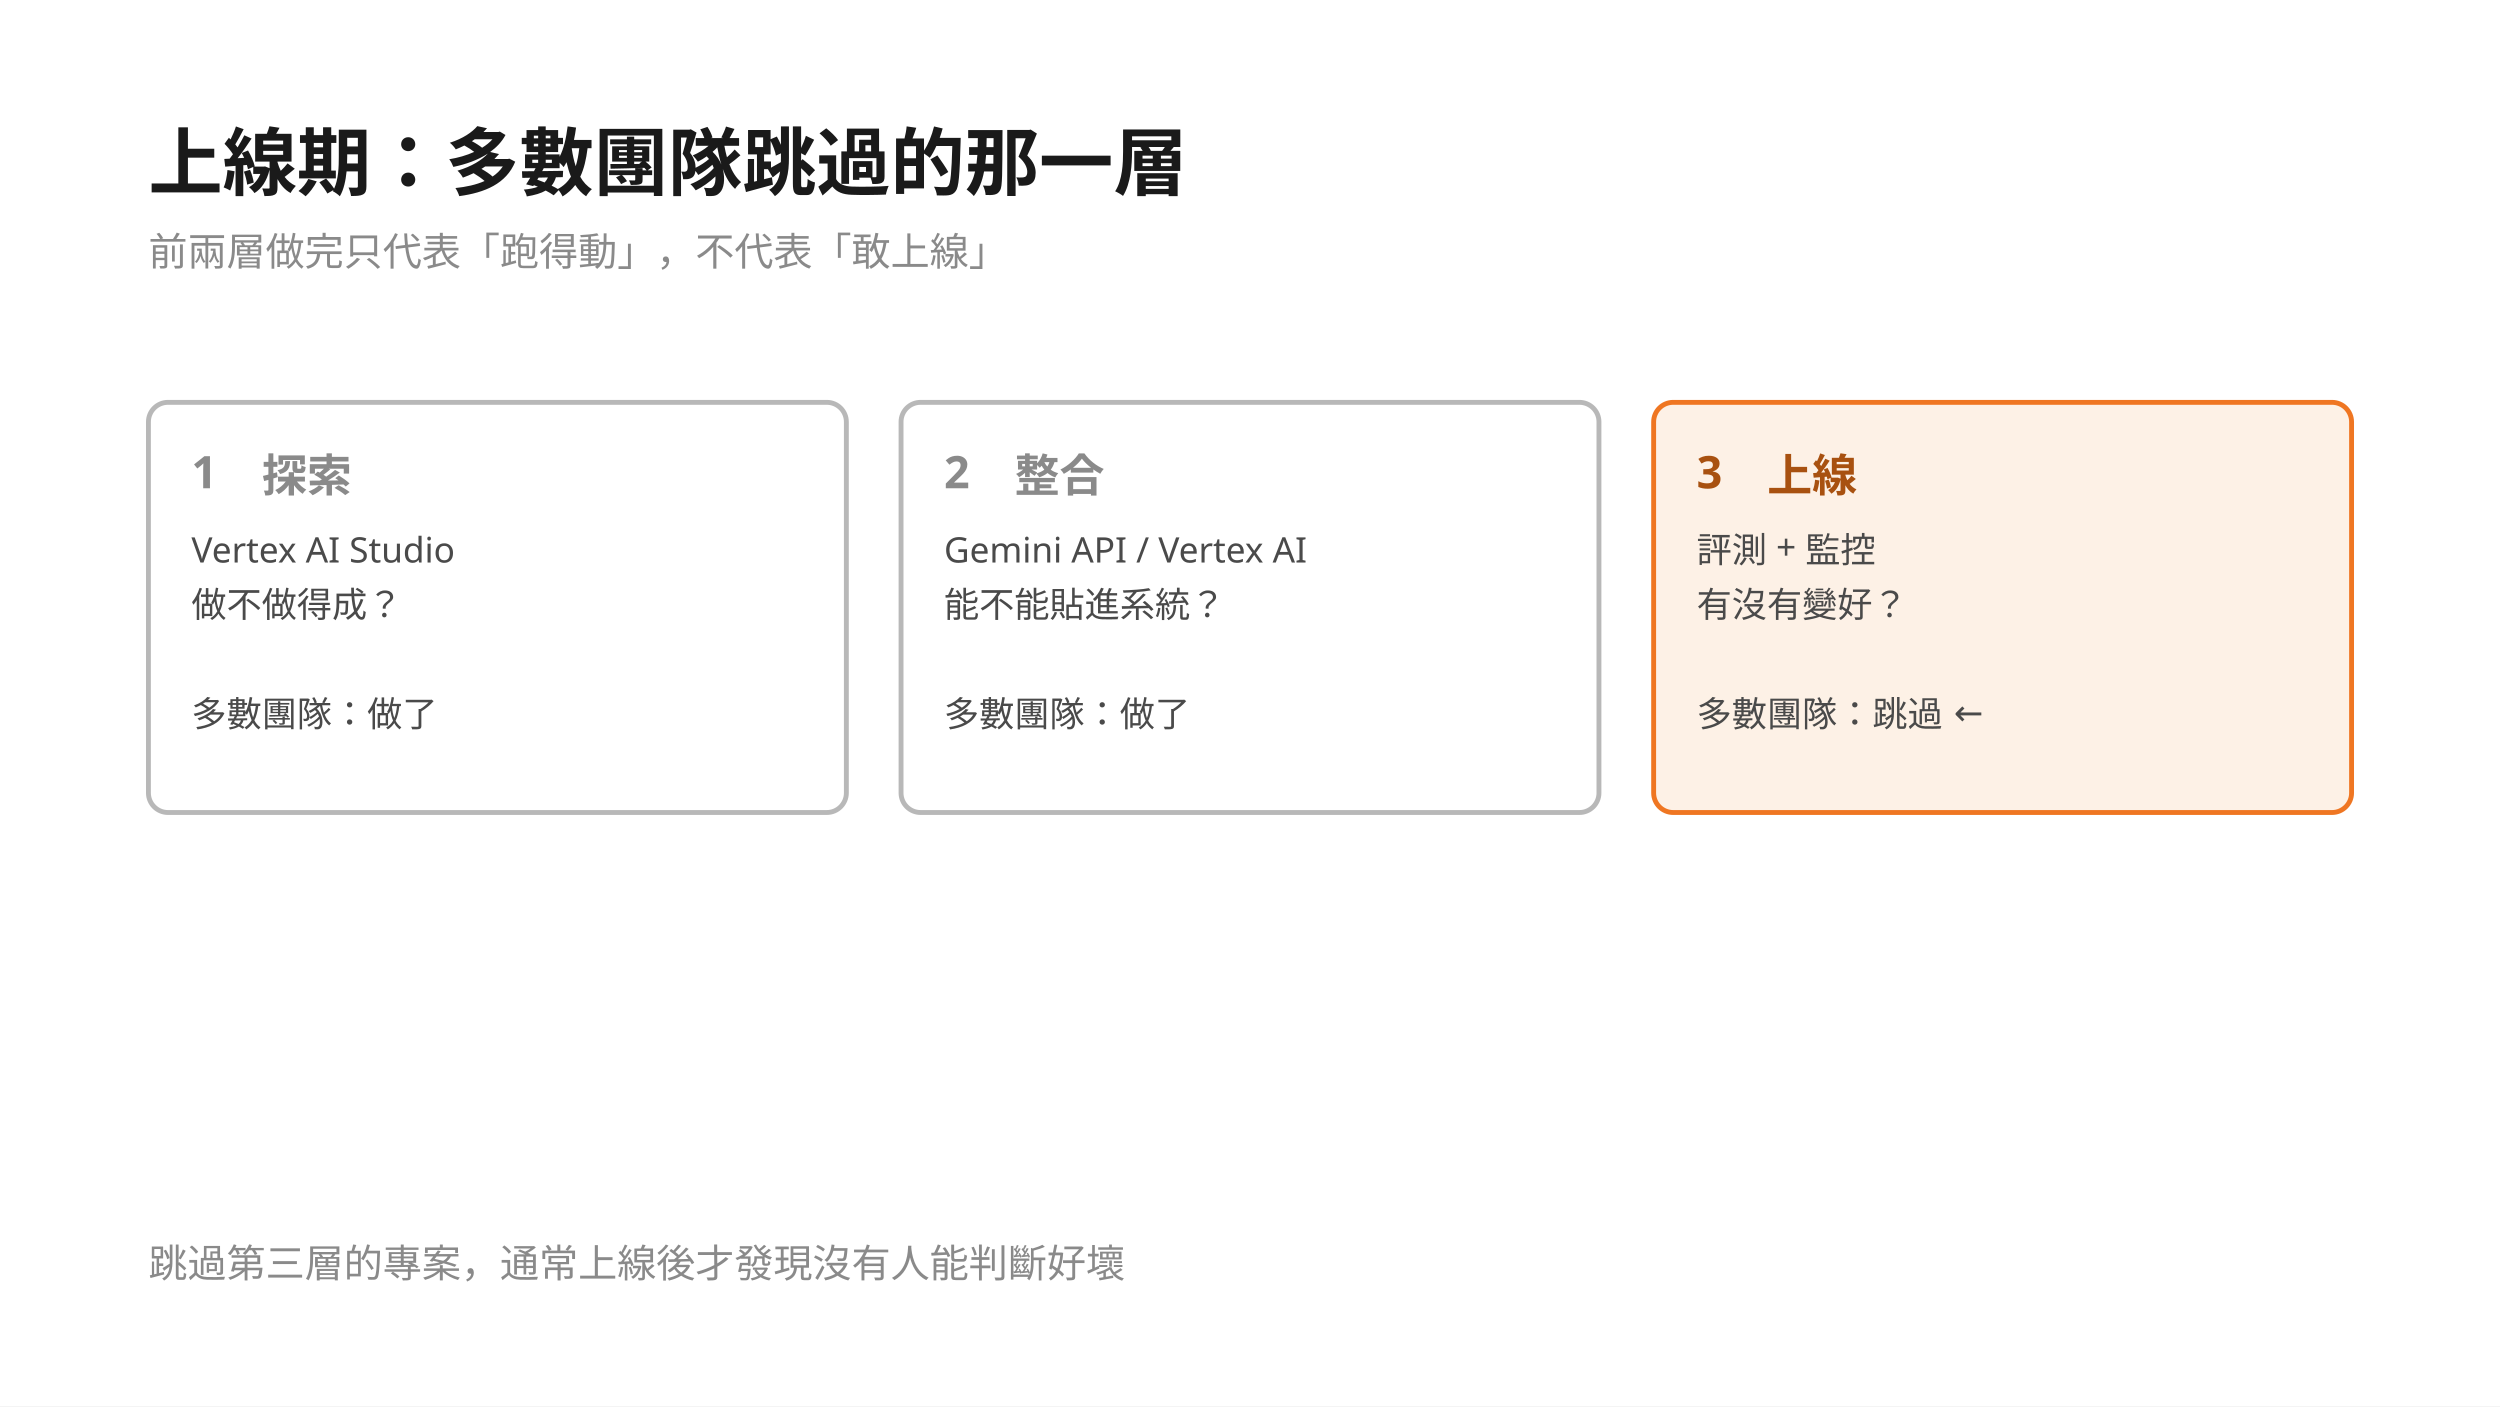
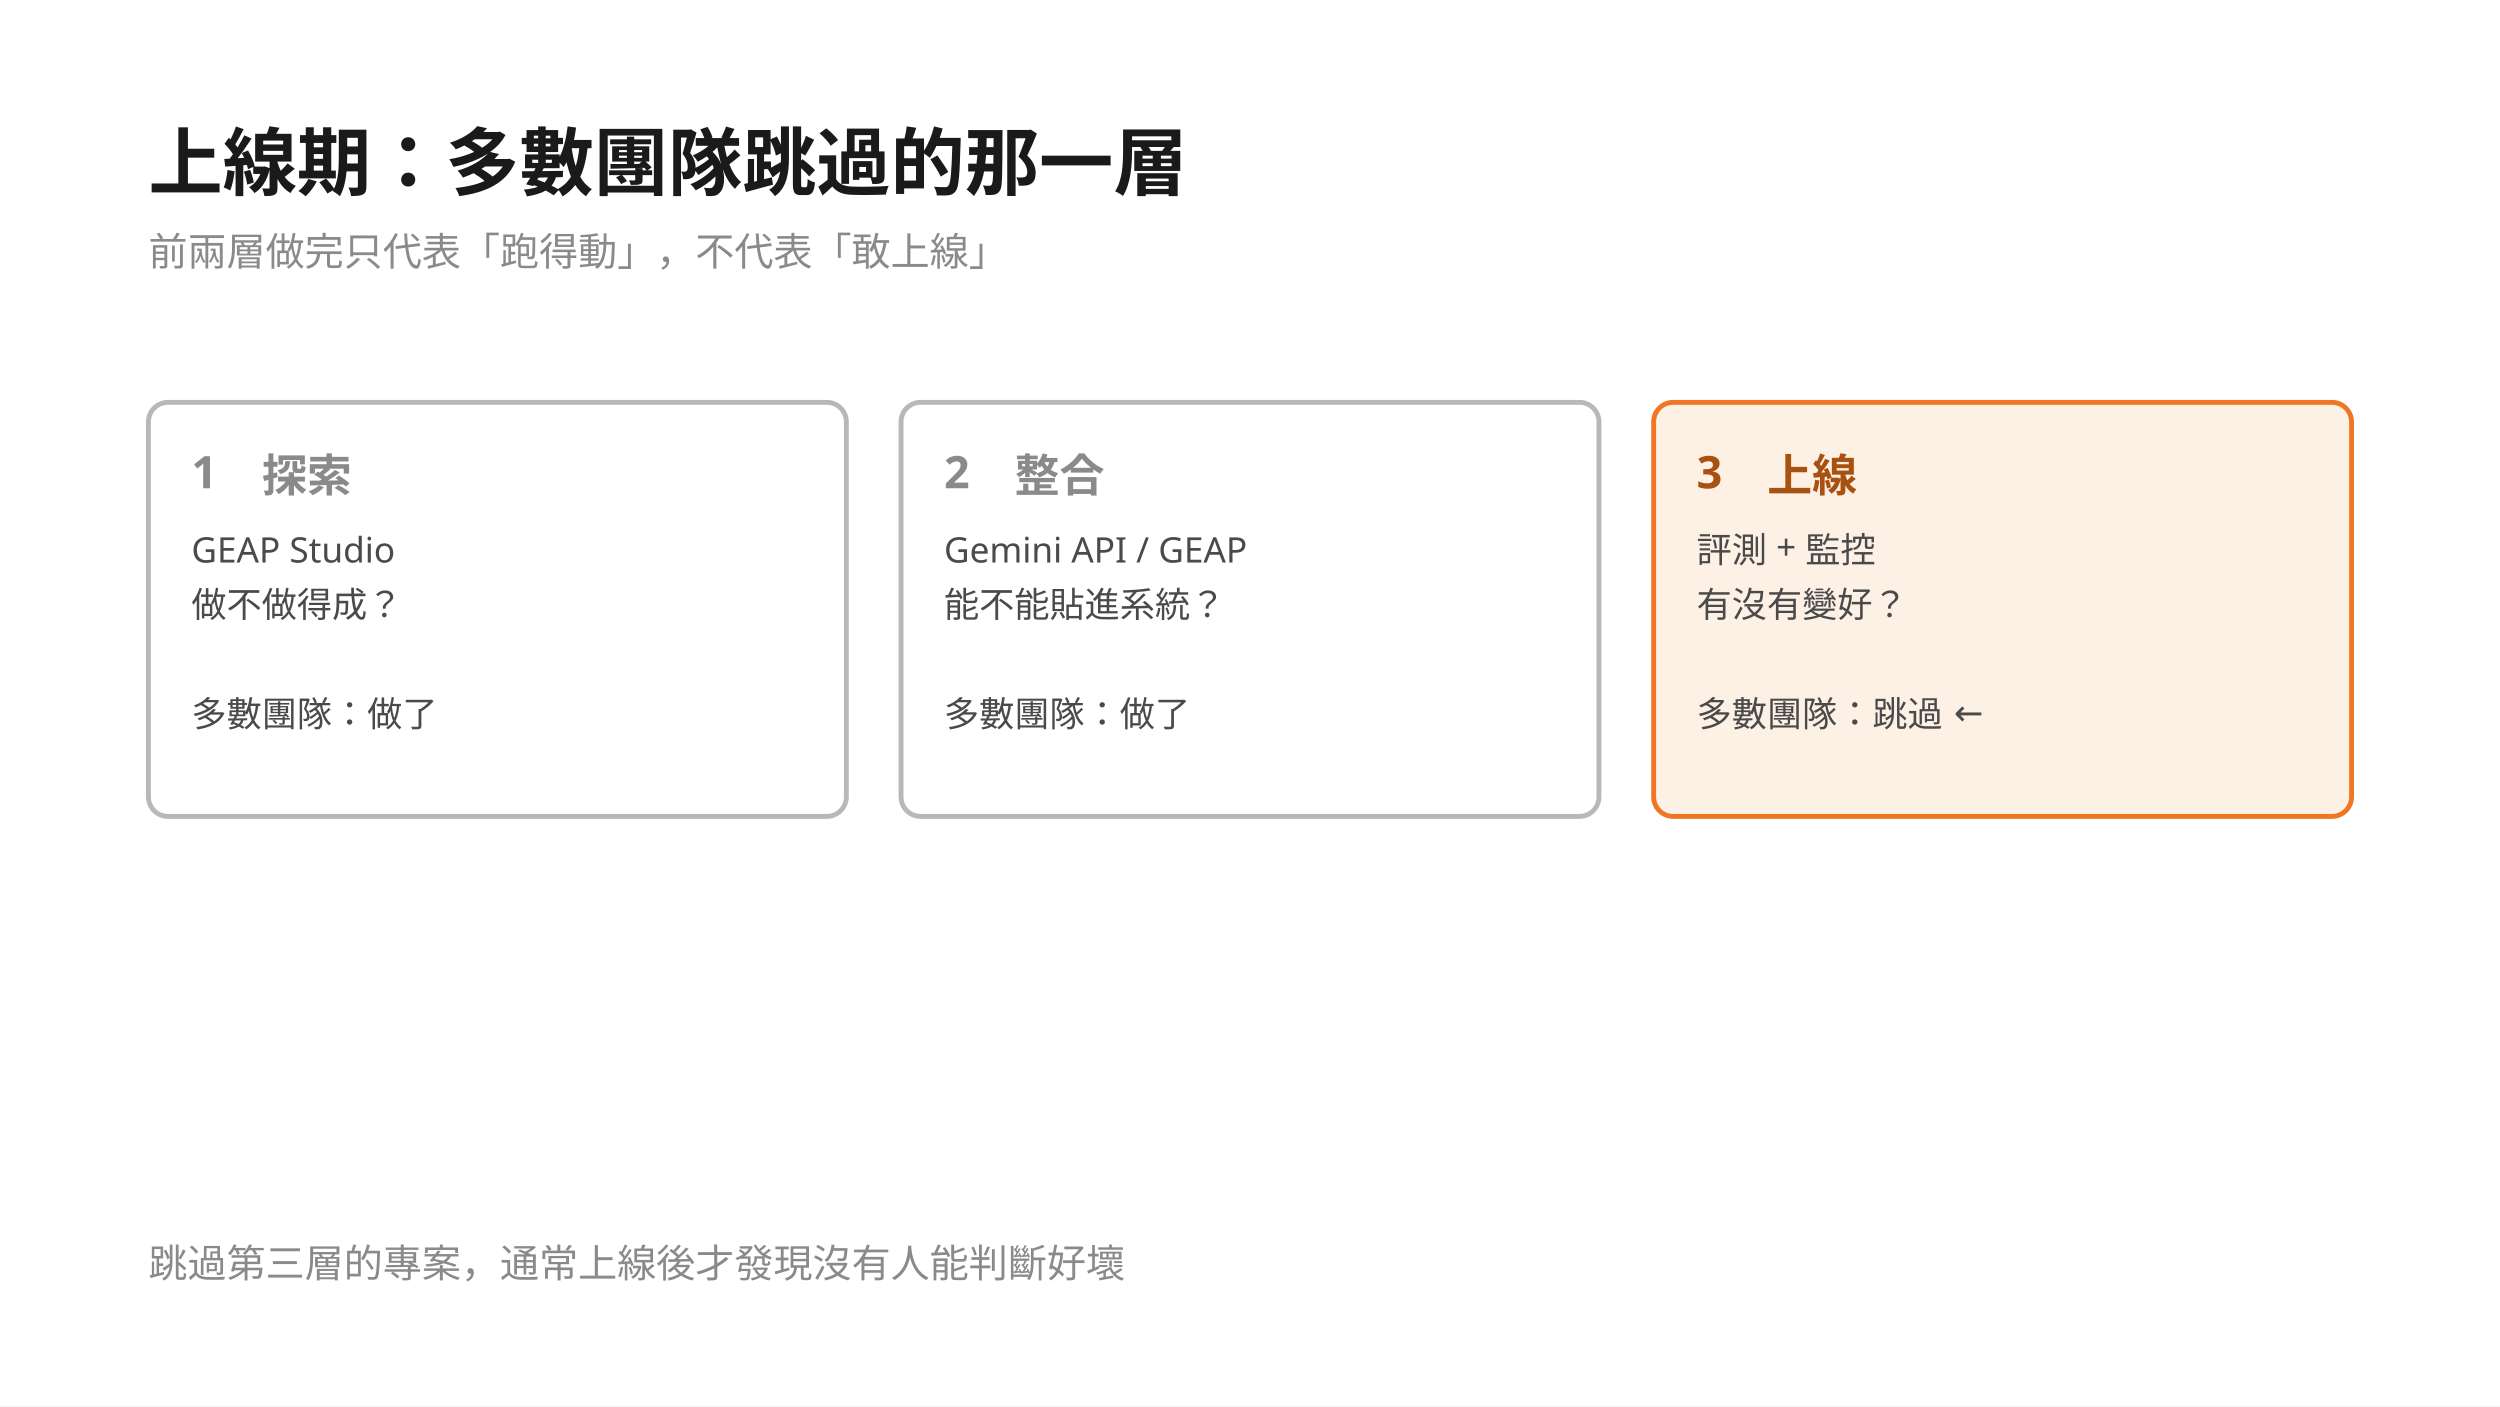
<svg xmlns="http://www.w3.org/2000/svg" viewBox="0 0 1280 720" width="1280" height="720" font-family="'PingFang TC','Noto Sans TC','Microsoft JhengHei','Hiragino Sans TC',sans-serif">
  <rect width="1280" height="720" fill="#ffffff" />
  <text x="76" y="97" font-size="38" fill="#1A1A1A" font-weight="700">上線期：多數團隊跳過的那一層</text>
  <text x="76" y="136" font-size="20" fill="#8A8A8A">前兩層做完只代表「跑得動」，不代表「敢上線」</text>
-   <rect x="76.0" y="206" width="357.333" height="210" rx="10" fill="#ffffff" stroke="#B8B8B8" stroke-width="2.5" />
+   <rect x="76.0" y="206" width="357.333" height="212" rx="10" fill="#ffffff" stroke="#B8B8B8" stroke-width="2.5" />
  <text x="98.0" y="250" font-size="23" fill="#8A8A8A" font-weight="700">1　探索</text>
-   <text x="98.0" y="288" font-size="18" fill="#4A4A4A">Vertex AI Studio</text>
+   <text x="98.0" y="288" font-size="18" fill="#4A4A4A">GEAP Studio</text>
  <text x="98.0" y="316" font-size="18" fill="#4A4A4A">做不做得成？</text>
  <text x="98.0" y="344" font-size="18" fill="#4A4A4A" />
  <text x="98.0" y="372" font-size="18" fill="#4A4A4A">多數團隊：做了</text>
-   <rect x="461.333" y="206" width="357.333" height="210" rx="10" fill="#ffffff" stroke="#B8B8B8" stroke-width="2.5" />
+   <rect x="461.333" y="206" width="357.333" height="212" rx="10" fill="#ffffff" stroke="#B8B8B8" stroke-width="2.5" />
  <text x="483.333" y="250" font-size="23" fill="#8A8A8A" font-weight="700">2　整合</text>
-   <text x="483.333" y="288" font-size="18" fill="#4A4A4A">Gemini API / Vertex AI</text>
+   <text x="483.333" y="288" font-size="18" fill="#4A4A4A">Gemini API / GEAP</text>
  <text x="483.333" y="316" font-size="18" fill="#4A4A4A">能不能貼進系統？</text>
  <text x="483.333" y="344" font-size="18" fill="#4A4A4A" />
  <text x="483.333" y="372" font-size="18" fill="#4A4A4A">多數團隊：做了</text>
-   <rect x="846.667" y="206" width="357.333" height="210" rx="10" fill="#FDF1E6" stroke="#EF7622" stroke-width="2.5" />
+   <rect x="846.667" y="206" width="357.333" height="212" rx="10" fill="#FDF1E6" stroke="#EF7622" stroke-width="2.5" />
  <text x="868.667" y="250" font-size="23" fill="#A85110" font-weight="700">3　上線</text>
  <text x="868.667" y="288" font-size="18" fill="#4A4A4A">評測 + 監控</text>
  <text x="868.667" y="316" font-size="18" fill="#4A4A4A">有沒有變好？</text>
  <text x="868.667" y="344" font-size="18" fill="#4A4A4A" />
  <text x="868.667" y="372" font-size="18" fill="#4A4A4A">多數團隊：跳過 ←</text>
  <text x="76" y="654" font-size="20" fill="#8A8A8A">跳過第三層的專案，通常上線後才發現沒有人能判斷好壞</text>
</svg>
